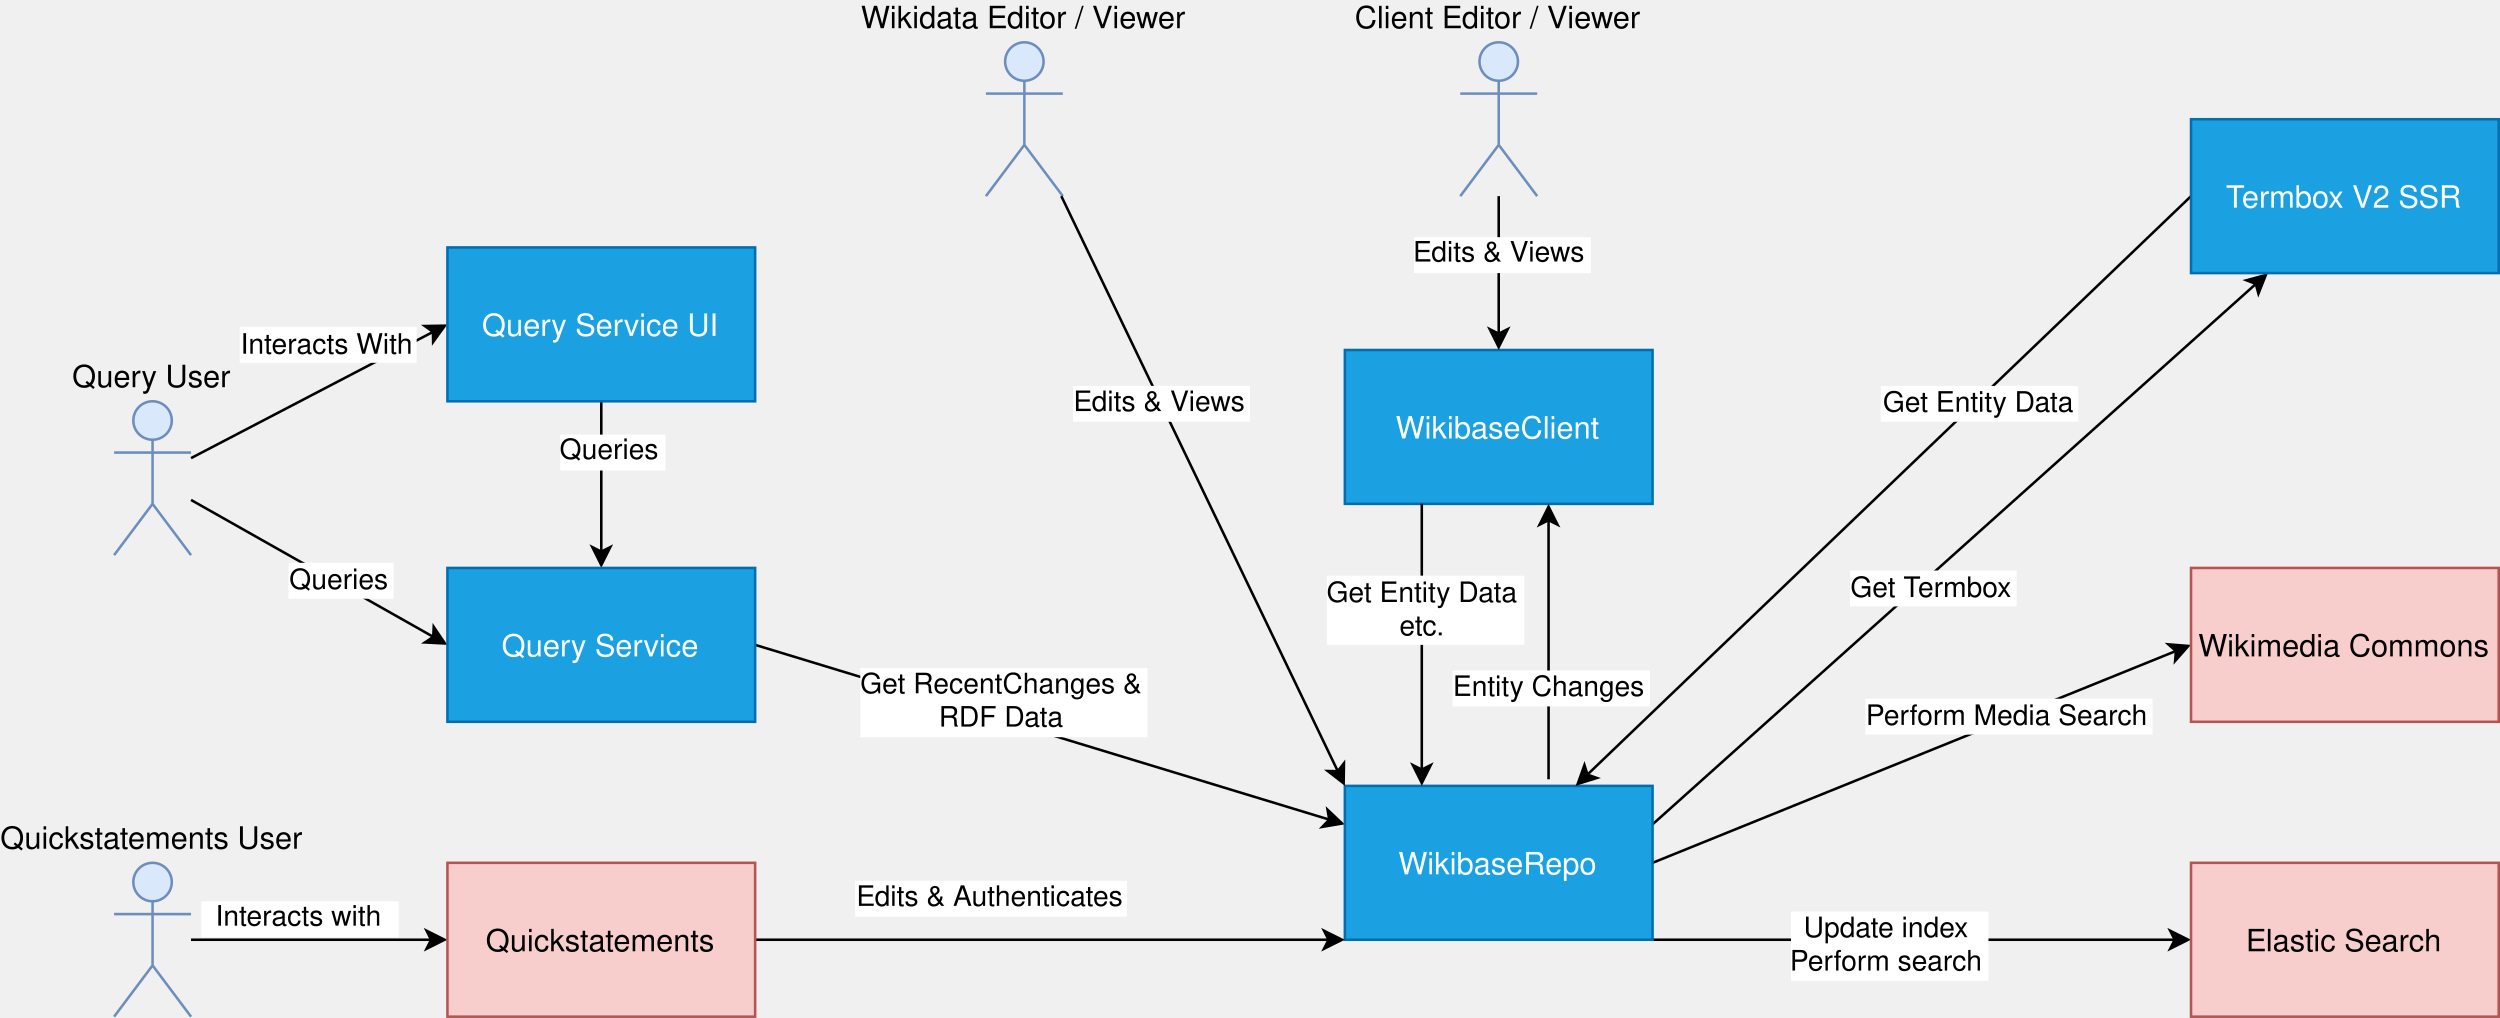
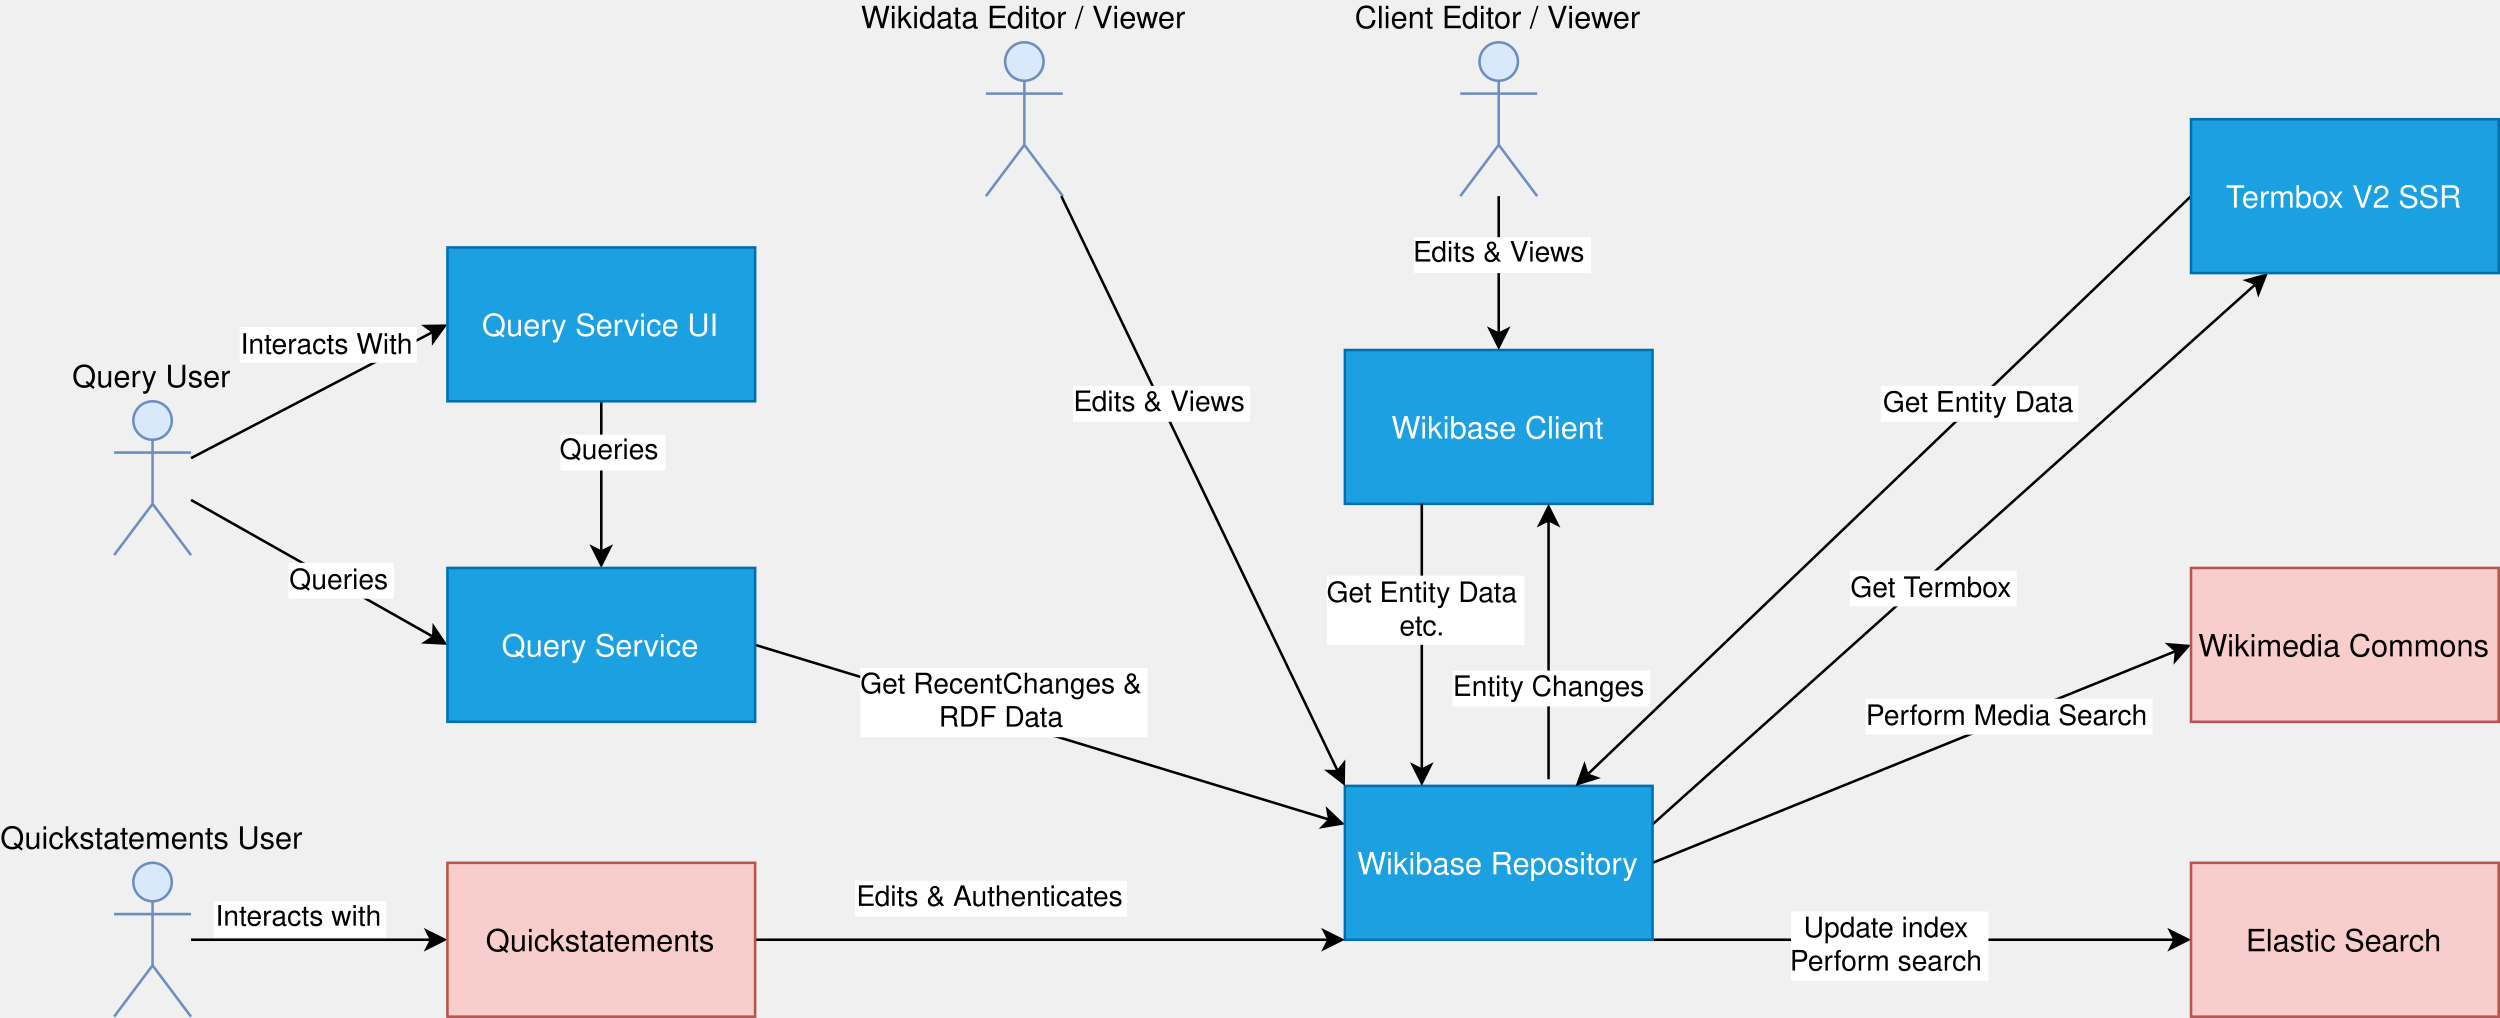
- <svg xmlns="http://www.w3.org/2000/svg" host="65bd71144e" version="1.1" width="975px" height="397px" viewBox="-0.5 -0.5 975 397" content="&lt;mxfile host=&quot;578beea0-03e0-4a5d-bea2-88ce5508c28a&quot; modified=&quot;2021-02-02T15:34:55.766Z&quot; agent=&quot;5.0 (Windows NT 10.0; Win64; x64) AppleWebKit/537.36 (KHTML, like Gecko) Code/1.52.1 Chrome/83.0.41.122 Electron/9.3.5 Safari/537.36&quot; etag=&quot;TL0LK8R1HFoGQmXp6VRl&quot; version=&quot;13.10.0&quot; type=&quot;embed&quot;&gt;&lt;diagram id=&quot;XFkhv5XfGi1PEyDfdlKW&quot; name=&quot;Page-1&quot;&gt;7Vxbd9o4EP41PIZjyffHBOhlT7ubTXrdlz3CFqCtbXGMSKC/vhJI2JbchARjO93mgYPH9tiame/TzEhkYI/SzescLRfvaYyTAbTizcAeDyAMLZ9/CsF2LwChF+4l85zEUlYIbsl3LIWWlK5JjFeVCxmlCSPLqjCiWYYjVpGhPKf31ctmNKk+dYnm2BDcRigxpZ9JzBZ7aQD9Qv4Gk/lCPRmo8aVIXSxHslqgmN6XRPZkYI9yStn+W7oZ4UQYT9llf9+rn5w9vFiOM3bMDbf/kK+uFf/5rx9/30D0F/jjzfRCarlDyVoOeJQQoRBak5gwmg+E1lf88xPB9ziXQ2FbZR8+qqX4uk6Ty0hcb1/d4ZwRbsF3aIqTa7oijNCMX8LosnT2MiFzIZ1SxmjKT9A1S0iGRwdHWlw4I0kyoonQy59mxwgHs4jLVyyn33DpjBcFeDrjZxLtqREfDRavheQDDwLTgMoa/BXxpiSSBn2NaYpZvuWXyLN+6O5vkeF9YUtn3xexokSLUph4UoZkdM4PmgsH8i/Sh0/xZ2h4CMc8oOUhzdmCzmmGkkkhvcrpOotxLE1eXPOOCo+NARf+hxnbSnSiNaNctGBpIs/+1JIrus4j/MD7QglplM8xe2hc8kIxmAcdk+MEMXJXRW/jZlaYLuHmw9UlF7wVsYWiXezVOWKHibpg1GGRkjjeOwevyHc03SkR7llSkrHdeNyrgTuutf6DoWFE94E85VMq/FQX9dYQgDCoBr7UdLT5pfJrMZpC8wVwhsDRNGta6Gy24rGiu/Dwmid41XDq32sSfVsxxHCKhdWh9XH1mwS1cIC+VfEYn/U7JsHA8NDJFMfNk2+/yPt3B1/FwdBVh+NN+eR4K4+eT43OkdTo94oZbd8AkeJEAZ/PhEdE34gxaI4YoWPbVTA0w4vBsKqWs+LQ8lojRvh/AlTYNKDqfepYVdoM+Nh94MBg/+n5VYX715Y6mnexrUBQnvxwTnjt1TO4qmBsJI+xtQT+RLieH4pOrZu2vzOTYzITADrOTKB9TiItuPNrhTqbJlK/Z0TqVb0cWkOr9Kds3hKROmZp2FcitZsi0gue+PBpq+IF+zQmVXmO21aOY+atilhvcX5HOCA4xb59BL4aH4IpAhjW8aFleZPLV+IOmrGSfLb7a4b99ATDNckPwFbZr8W6DD6WR+INYV+UEv69lH3yo+ImcXA6ZYZHUqaaoHpSzUHVMypQ8VrAz7rBgqhGC5TNBbHxt/ZQutyZyBOBL6x1MxZ94zFiaDCCg0vLcH7X/Ndk3efaXgVszmn0p4jVCYe+3g8L+dPC0l/QFkWawWBQ5MtlR+C7HdOjYyaH5d59RrNGmvWlfBFWEkbwLMaE56JMRYWPcyboFWc6Zom258wPOE+ndNM3GnSaTAMBUCX0YUXsNCJsoaJ224FdDXpA59Bx+gUdz4DOx2WMmMi9CTf/ppRdXON8RvNUmAOjPOpdV1mFVSOwsh1Pg1Uz620KrC2gzO8MZY9l9e13oo/Hp90vfJpN4gKG73FM0C4X7CUcVX3fRLLvORoam8n2tUQ/GNp2pZHVFlaB2cL6TL6RKVrhG7ykhmt7nOX7rrY27XXdBLGdR+x3WkrvP6kHrOjSegJdnkB7agPfC+uCKLQbGf0kY4RtVZOjZ4ynAq2ZBAScmHC0wFrmXsZDxWV9Emdub29eEncBK+icrOA5yeopzYcTWAe+TNZRG0lK8Sy25GrdVutyzRbcJpxLWItLTDllSK7g1nvnwXBqaAtiZWZ3G0nBLmx/6OpbG+FQ24txRhIzpxpjD+JTGGwWRDiqXZGfBq7jPois5/dS63YAtktcwASPSGFTWaOMaJrSrJe2LFi/N41pYHY0Jwlace74ebnXR0u2GpYmkFUNpX5h8XIyEb2KatOObq0d413C/fs3Kkc4zwNV57X5GxX16BZW/JvIH2WsdZAp1mcjwAq1ucDSnLJ/e2Mzk6Ep0PsgvqaouV1RNXVYXd4qsNrllqhDk+vXK49VEvmydxnWNItgO7DztLzBeS7oNOYNtA37DWLuuFqxc8w1Vv/1D3PnbevC57V1i90ZDS03d9dL+ZVmSDOnre0nH9a6MYuGXcK2V51k5Z8hDMq74MKqgmZA7Z0V1J4Hn9ICLVAtb5Sw5ka1HPvhJW5+cI1zwscuwqNQrgtPmK5r1rRbmq99nQP00uVYDtAVnZMDzP3mB/QfttV2h3i1EacXiD8F0/yw+Bcb+8uLf1RiT34A&lt;/diagram&gt;&lt;/mxfile&gt;">
+ <svg xmlns="http://www.w3.org/2000/svg" host="65bd71144e" version="1.1" width="975px" height="397px" viewBox="-0.5 -0.5 975 397" content="&lt;mxfile host=&quot;6c857c53-72f4-4e54-9010-cd69db48c5c2&quot; modified=&quot;2021-02-03T15:02:00.086Z&quot; agent=&quot;5.0 (Windows NT 10.0; Win64; x64) AppleWebKit/537.36 (KHTML, like Gecko) Code/1.52.1 Chrome/83.0.41.122 Electron/9.3.5 Safari/537.36&quot; etag=&quot;JuVgCHeF7eOF_f4hyqY2&quot; version=&quot;13.10.0&quot; type=&quot;embed&quot;&gt;&lt;diagram id=&quot;XFkhv5XfGi1PEyDfdlKW&quot; name=&quot;Page-1&quot;&gt;7Vxbd9o4EP41PIZj+e7HFEjbPe1uttne9mWPsAVoa1scIxLIr18JJGxLDiGxsU23eeDgsT22Zub7NDMSGVijZPM2g8vFRxKheGAa0WZgjQemGRge++SC7V4AAjfYS+YZjoQsF9zhRySEhpCucYRWpQspITHFy7IwJGmKQlqSwSwjD+XLZiQuP3UJ50gT3IUw1qVfcUQXe6lvern8HcLzhXwykONLoLxYjGS1gBF5KIisycAaZYTQ/bdkM0IxN560y/6+myfOHl4sQyk95Ya7v/F3x4h+/8eLHjcm/AP89m56JbTcw3gtBjyKMVdoGpMIU5INuNYb9vkFoweUiaHQrbQPG9WSf10n8XXIr7fe3KOMYmbBD3CK4luywhSTlF1CybJw9jrGcy6dEkpJwk6QNY1xikYHRxpMOMNxPCIx18ueZkUQ+bOQyVc0Iz9Q4Ywb+mg6Y2di5akhGw3irwXFAw8C3YDSGuwV0aYgEgZ9i0iCaLZll4izXuDsbxHhfWUJZz/ksSJFi0KYuEIGRXTOD5pzB7Ivwocv8WegeQhFLKDFIcnogsxJCuNJLn2TkXUaoUiYPL/mA+EeGwMm/BdRuhXohGtKmGhBk1icfdKSK7LOQnTkfU0BaZjNET02LnEhH8xRx2QohhTfl9HbuJklpgu4ec+jCoZ0tfM+c36VH3aQqIpFFRUJjqK9b9AKP8LpTgn3zpLglO6G47wZOONK4x+NDC24D9wpnlKip6qgN4YABH457oWmk60vlN/y0eSar4A9BLaiWdFCZrMVCxXVg4fXrOFUzad/rnH4Y0UhRQlKd579vPrFgUo4mJ5R8hib9DvmQF/zUG2GY+bJtt/E/buD7/xg6MjD8aZ4crwVR69nRvtEZvR6RYyWd5QYv/aRGP3miNG0LasMhmZ40R+W1TJWHBpua8Ro/p8AFTQNqGqf2kaZNn02dg/Ypr//dL2ywv1rCx3Nu9iSIChOfijDrPTqGVxlMDaSx1hK/l4TrueHol3ppu2vzOSUzASAjjMT0zonkebc+b1EnU0TqdczInXLXg6MoVH4kzZviUhtvTLsK5FaTRHpFUt82LRV8oJVj0llnuO0lePoeask1juU3WMGCEax75+Br8KHYAoBMqv40DDcyfUNv4OktCCf7f6aYT81wXB08gNmq+zXYl1mPpdHog2m36QS9r2QfbKj/CZ+UJ8ygxMpU05QPanmTNkzylHxlsPP+IQ4UY0WMJ1zYmNv7cJkuTORywOfW+vTmLeNx5DCwcgcXBua87vmvybrPsdyS2Cz69GfJFY7GHpqPyxgTwsKf35bFKkHg0aRl8uOwHM6pkdbTw6LrfuUpI306gv5ollKGMGrGNM8F2VKKnyeM0GvONPWS7Q9Z/6FsmRKNn2jQbvJNBAAWUIfFsTqEWELFbXTDuwq0AM6h47dL+i4GnQ+LyNIee6Nmfk3heziFmUzkiXcHAhmYe+6yjKsGoGVZbsKrJpZb5NgbQFlXmcoey6rb78TfTo+rX7hU28S5zD8iCIMd7lgL+Eo6/smkn3XVtDYTLavJPr+0LJKjay2sAr0FtZX/ANP4QrtSr8lb98SEU8Xku57jrJI7XbdDbHsZ+xXL7f3XtQMlrxpvIA3a/Cf3Mh3Ye0QCXsttZ+kFNOt7Hb0jPpkoDWTiYCamUcL9KXvaTyUXsYXfubu7tMlcRcw/M7JyjwnWb2kC1GDdczLZB25o6QQz3xrrtJ2Na7XdMFswriEtrjWlBEKxVJutXeOhlNDexFLM7vTSC52ZXlDR93jaA6VTRlnJDF9qtE2I76EwWZ+iMLKpfmp79jOUWS9vqlatRWwXeICOnh4LpuIYmVEkoSkvbRlzvq96VADvbU5ieGKccfTdV8fLdlqWOpALhRT8scWl5OMqIVUm6Z0Kk0Z7XLuXz9XOcF5Lig7r82fq8hHt7D630QKKWKtg2SxOiEBRqBMB4bilP3baxubNE2+2grxFEXN7ZCqKMWqUleO1S63Rx0aXj9fhSzzyMvecVjRLzLbgZ2rpA72a0GnMK+vbN5vEHOnlYudY66xErB/mDtvZ9d8XWc336nR0NJzd+2Un2mG1HPaypbyYd0b0XDYJWx71UyW/hmafnFHXFBW0Ayo3bOC2nXNl3RBc1SLGwWsmVEN2zq+3M0OblGG2dh5eOTKVWGN6bpifbul+dpTOUAtXU7lAFXROTlA33t+QP9hi213iJebcnqB+DqYZof5f9vYX57/zxJr8h8=&lt;/diagram&gt;&lt;/mxfile&gt;">
  <defs />
  <g>
    <ellipse cx="584" cy="23.5" rx="7.5" ry="7.5" fill="#dae8fc" stroke="#6c8ebf" pointer-events="all" />
    <path d="M 584 31 L 584 56 M 584 36 L 569 36 M 584 36 L 599 36 M 584 56 L 569 76 M 584 56 L 599 76" fill="none" stroke="#6c8ebf" stroke-miterlimit="10" pointer-events="all" />
    <g fill="#000000" font-family="Helvetica" text-anchor="middle" font-size="12px">
      <text x="583.5" y="10.5">
                Client Editor / Viewer
            </text>
    </g>
    <path d="M 74 366 L 167.63 366" fill="none" stroke="#000000" stroke-miterlimit="10" pointer-events="stroke" />
    <path d="M 172.88 366 L 165.88 369.5 L 167.63 366 L 165.88 362.5 Z" fill="#000000" stroke="#000000" stroke-miterlimit="10" pointer-events="all" />
    <g fill="#000000" font-family="Helvetica" text-anchor="middle" font-size="11px">
-       <rect fill="#ffffff" stroke="none" x="78" y="351" width="77" height="14" stroke-width="0" />
+       <rect fill="#ffffff" stroke="none" x="83" y="351" width="67" height="14" stroke-width="0" />
      <text x="115.86" y="360.5">
                Interacts with
            </text>
    </g>
    <ellipse cx="59" cy="343.5" rx="7.5" ry="7.5" fill="#dae8fc" stroke="#6c8ebf" pointer-events="all" />
    <path d="M 59 351 L 59 376 M 59 356 L 44 356 M 59 356 L 74 356 M 59 376 L 44 396 M 59 376 L 74 396" fill="none" stroke="#6c8ebf" stroke-miterlimit="10" pointer-events="all" />
    <g fill="#000000" font-family="Helvetica" text-anchor="middle" font-size="12px">
      <text x="58.5" y="330.5">
                Quickstatements User
            </text>
    </g>
    <path d="M 74 178.17 L 168.35 128.95" fill="none" stroke="#000000" stroke-miterlimit="10" pointer-events="stroke" />
    <path d="M 173.01 126.52 L 168.42 132.86 L 168.35 128.95 L 165.18 126.65 Z" fill="#000000" stroke="#000000" stroke-miterlimit="10" pointer-events="all" />
    <g fill="#000000" font-family="Helvetica" text-anchor="middle" font-size="11px">
      <rect fill="#ffffff" stroke="none" x="93" y="127" width="69" height="14" stroke-width="0" />
      <text x="126.84" y="137.46">
                Interacts With
            </text>
    </g>
    <path d="M 74 194.48 L 168.46 247.87" fill="none" stroke="#000000" stroke-miterlimit="10" pointer-events="stroke" />
    <path d="M 173.03 250.45 L 165.21 250.05 L 168.46 247.87 L 168.65 243.96 Z" fill="#000000" stroke="#000000" stroke-miterlimit="10" pointer-events="all" />
    <g fill="#000000" font-family="Helvetica" text-anchor="middle" font-size="11px">
      <rect fill="#ffffff" stroke="none" x="112" y="219" width="41" height="14" stroke-width="0" />
      <text x="131.57" y="229.22">
                Queries
            </text>
    </g>
    <ellipse cx="59" cy="163.5" rx="7.5" ry="7.5" fill="#dae8fc" stroke="#6c8ebf" pointer-events="all" />
    <path d="M 59 171 L 59 196 M 59 176 L 44 176 M 59 176 L 74 176 M 59 196 L 44 216 M 59 196 L 74 216" fill="none" stroke="#6c8ebf" stroke-miterlimit="10" pointer-events="all" />
    <g fill="#000000" font-family="Helvetica" text-anchor="middle" font-size="12px">
      <text x="58.5" y="150.5">
                Query User
            </text>
    </g>
    <path d="M 234 156 L 234 214.63" fill="none" stroke="#000000" stroke-miterlimit="10" pointer-events="stroke" />
    <path d="M 234 219.88 L 230.5 212.88 L 234 214.63 L 237.5 212.88 Z" fill="#000000" stroke="#000000" stroke-miterlimit="10" pointer-events="all" />
    <g fill="#000000" font-family="Helvetica" text-anchor="middle" font-size="11px">
      <rect fill="#ffffff" stroke="none" x="218" y="169" width="41" height="14" stroke-width="0" />
      <text x="237" y="178.5">
                Queries
            </text>
    </g>
    <rect x="174" y="96" width="120" height="60" fill="#1ba1e2" stroke="#006eaf" pointer-events="all" />
    <g fill="#ffffff" font-family="Helvetica" text-anchor="middle" font-size="12px">
      <text x="233.5" y="130.5">
                Query Service UI
            </text>
    </g>
    <path d="M 294 251 L 517.91 319.15" fill="none" stroke="#000000" stroke-miterlimit="10" pointer-events="stroke" />
    <path d="M 522.93 320.67 L 515.21 321.98 L 517.91 319.15 L 517.25 315.29 Z" fill="#000000" stroke="#000000" stroke-miterlimit="10" pointer-events="all" />
    <g fill="#000000" font-family="Helvetica" text-anchor="middle" font-size="11px">
      <rect fill="#ffffff" stroke="none" x="335" y="260" width="112" height="27" stroke-width="0" />
      <text x="389.88" y="269.88">
                Get RecentChanges &amp;
            </text>
      <text x="389.88" y="282.88">
                RDF Data
            </text>
    </g>
    <rect x="174" y="221" width="120" height="60" fill="#1ba1e2" stroke="#006eaf" pointer-events="all" />
    <g fill="#ffffff" font-family="Helvetica" text-anchor="middle" font-size="12px">
      <text x="233.5" y="255.5">
                Query Service
            </text>
    </g>
    <path d="M 644 321 L 879.26 110.25" fill="none" stroke="#000000" stroke-miterlimit="10" pointer-events="stroke" />
    <path d="M 883.17 106.75 L 880.29 114.02 L 879.26 110.25 L 875.62 108.81 Z" fill="#000000" stroke="#000000" stroke-miterlimit="10" pointer-events="all" />
    <g fill="#000000" font-family="Helvetica" text-anchor="middle" font-size="11px">
      <rect fill="#ffffff" stroke="none" x="721" y="222" width="65" height="14" stroke-width="0" />
      <text x="752.51" y="232.32">
                Get Termbox
            </text>
    </g>
    <path d="M 644 366 L 847.63 366" fill="none" stroke="#000000" stroke-miterlimit="10" pointer-events="stroke" />
    <path d="M 852.88 366 L 845.88 369.5 L 847.63 366 L 845.88 362.5 Z" fill="#000000" stroke="#000000" stroke-miterlimit="10" pointer-events="all" />
    <g fill="#000000" font-family="Helvetica" text-anchor="middle" font-size="11px">
      <rect fill="#ffffff" stroke="none" x="698" y="355" width="77" height="27" stroke-width="0" />
      <text x="735" y="365">
                Update index
            </text>
      <text x="735" y="378">
                Perform search
            </text>
    </g>
    <path d="M 644 336 L 848.1 253.39" fill="none" stroke="#000000" stroke-miterlimit="10" pointer-events="stroke" />
    <path d="M 852.96 251.42 L 847.79 257.29 L 848.1 253.39 L 845.16 250.8 Z" fill="#000000" stroke="#000000" stroke-miterlimit="10" pointer-events="all" />
    <g fill="#000000" font-family="Helvetica" text-anchor="middle" font-size="11px">
      <rect fill="#ffffff" stroke="none" x="727" y="272" width="112" height="14" stroke-width="0" />
      <text x="782.05" y="282.23">
                Perform Media Search
            </text>
    </g>
    <rect x="524" y="306" width="120" height="60" fill="#1ba1e2" stroke="#006eaf" pointer-events="all" />
    <g fill="#ffffff" font-family="Helvetica" text-anchor="middle" font-size="12px">
      <text x="583.5" y="340.5">
-                 WikibaseRepo
+                 Wikibase Repository
            </text>
    </g>
    <path d="M 854 76 L 618.6 301.59" fill="none" stroke="#000000" stroke-miterlimit="10" pointer-events="stroke" />
    <path d="M 614.81 305.23 L 617.44 297.86 L 618.6 301.59 L 622.28 302.91 Z" fill="#000000" stroke="#000000" stroke-miterlimit="10" pointer-events="all" />
    <g fill="#000000" font-family="Helvetica" text-anchor="middle" font-size="11px">
      <rect fill="#ffffff" stroke="none" x="733" y="150" width="77" height="14" stroke-width="0" />
      <text x="770.97" y="160.07">
                Get Entity Data
            </text>
    </g>
    <rect x="854" y="46" width="120" height="60" fill="#1ba1e2" stroke="#006eaf" pointer-events="all" />
    <g fill="#ffffff" font-family="Helvetica" text-anchor="middle" font-size="12px">
      <text x="913.5" y="80.5">
                Termbox V2 SSR
            </text>
    </g>
    <path d="M 294 366 L 517.63 366" fill="none" stroke="#000000" stroke-miterlimit="10" pointer-events="stroke" />
    <path d="M 522.88 366 L 515.88 369.5 L 517.63 366 L 515.88 362.5 Z" fill="#000000" stroke="#000000" stroke-miterlimit="10" pointer-events="all" />
    <g fill="#000000" font-family="Helvetica" text-anchor="middle" font-size="11px">
      <rect fill="#ffffff" stroke="none" x="333" y="343" width="106" height="14" stroke-width="0" />
      <text x="385.42" y="352.8">
                Edits &amp; Authenticates
            </text>
    </g>
    <rect x="174" y="336" width="120" height="60" fill="#f8cecc" stroke="#b85450" pointer-events="all" />
    <g fill="#000000" font-family="Helvetica" text-anchor="middle" font-size="12px">
      <text x="233.5" y="370.5">
                Quickstatements
            </text>
    </g>
    <rect x="854" y="221" width="120" height="60" fill="#f8cecc" stroke="#b85450" pointer-events="all" />
    <g fill="#000000" font-family="Helvetica" text-anchor="middle" font-size="12px">
      <text x="913.5" y="255.5">
                Wikimedia Commons
            </text>
    </g>
    <rect x="854" y="336" width="120" height="60" fill="#f8cecc" stroke="#b85450" pointer-events="all" />
    <g fill="#000000" font-family="Helvetica" text-anchor="middle" font-size="12px">
      <text x="913.5" y="370.5">
                Elastic Search
            </text>
    </g>
    <rect x="524" y="136" width="120" height="60" fill="#1ba1e2" stroke="#006eaf" pointer-events="all" />
    <g fill="#ffffff" font-family="Helvetica" text-anchor="middle" font-size="12px">
      <text x="583.5" y="170.5">
-                 WikibaseClient
+                 Wikibase Client
            </text>
    </g>
    <ellipse cx="399" cy="23.5" rx="7.5" ry="7.5" fill="#dae8fc" stroke="#6c8ebf" pointer-events="all" />
    <path d="M 399 31 L 399 56 M 399 36 L 384 36 M 399 36 L 414 36 M 399 56 L 384 76 M 399 56 L 414 76" fill="none" stroke="#6c8ebf" stroke-miterlimit="10" pointer-events="all" />
    <g fill="#000000" font-family="Helvetica" text-anchor="middle" font-size="12px">
      <text x="398.5" y="10.5">
                Wikidata Editor / Viewer
            </text>
    </g>
    <path d="M 413.42 76 L 521.24 300.26" fill="none" stroke="#000000" stroke-miterlimit="10" pointer-events="stroke" />
    <path d="M 523.52 304.99 L 517.33 300.2 L 521.24 300.26 L 523.64 297.17 Z" fill="#000000" stroke="#000000" stroke-miterlimit="10" pointer-events="all" />
    <g fill="#000000" font-family="Helvetica" text-anchor="middle" font-size="11px">
      <rect fill="#ffffff" stroke="none" x="418" y="150" width="69" height="14" stroke-width="0" />
      <text x="451.55" y="159.81">
                Edits &amp; Views
            </text>
    </g>
    <path d="M 584 76 L 584 129.63" fill="none" stroke="#000000" stroke-miterlimit="10" pointer-events="stroke" />
    <path d="M 584 134.88 L 580.5 127.88 L 584 129.63 L 587.5 127.88 Z" fill="#000000" stroke="#000000" stroke-miterlimit="10" pointer-events="all" />
    <g fill="#000000" font-family="Helvetica" text-anchor="middle" font-size="11px">
      <rect fill="#ffffff" stroke="none" x="551" y="92" width="69" height="14" stroke-width="0" />
      <text x="584" y="101.5">
                Edits &amp; Views
            </text>
    </g>
    <path d="M 554 196 L 554 299.63" fill="none" stroke="#000000" stroke-miterlimit="10" pointer-events="stroke" />
    <path d="M 554 304.88 L 550.5 297.88 L 554 299.63 L 557.5 297.88 Z" fill="#000000" stroke="#000000" stroke-miterlimit="10" pointer-events="all" />
    <g fill="#000000" font-family="Helvetica" text-anchor="middle" font-size="11px">
      <rect fill="#ffffff" stroke="none" x="517" y="224" width="77" height="27" stroke-width="0" />
      <text x="554" y="234.29">
                Get Entity Data
            </text>
      <text x="554" y="247.29">
                etc.
            </text>
    </g>
    <path d="M 603.44 303.42 L 603.44 202.37" fill="none" stroke="#000000" stroke-miterlimit="10" pointer-events="stroke" />
    <path d="M 603.44 197.12 L 606.94 204.12 L 603.44 202.37 L 599.94 204.12 Z" fill="#000000" stroke="#000000" stroke-miterlimit="10" pointer-events="all" />
    <g fill="#000000" font-family="Helvetica" text-anchor="middle" font-size="11px">
      <rect fill="#ffffff" stroke="none" x="566" y="261" width="77" height="14" stroke-width="0" />
      <text x="603.44" y="270.92">
                Entity Changes
            </text>
    </g>
  </g>
</svg>
